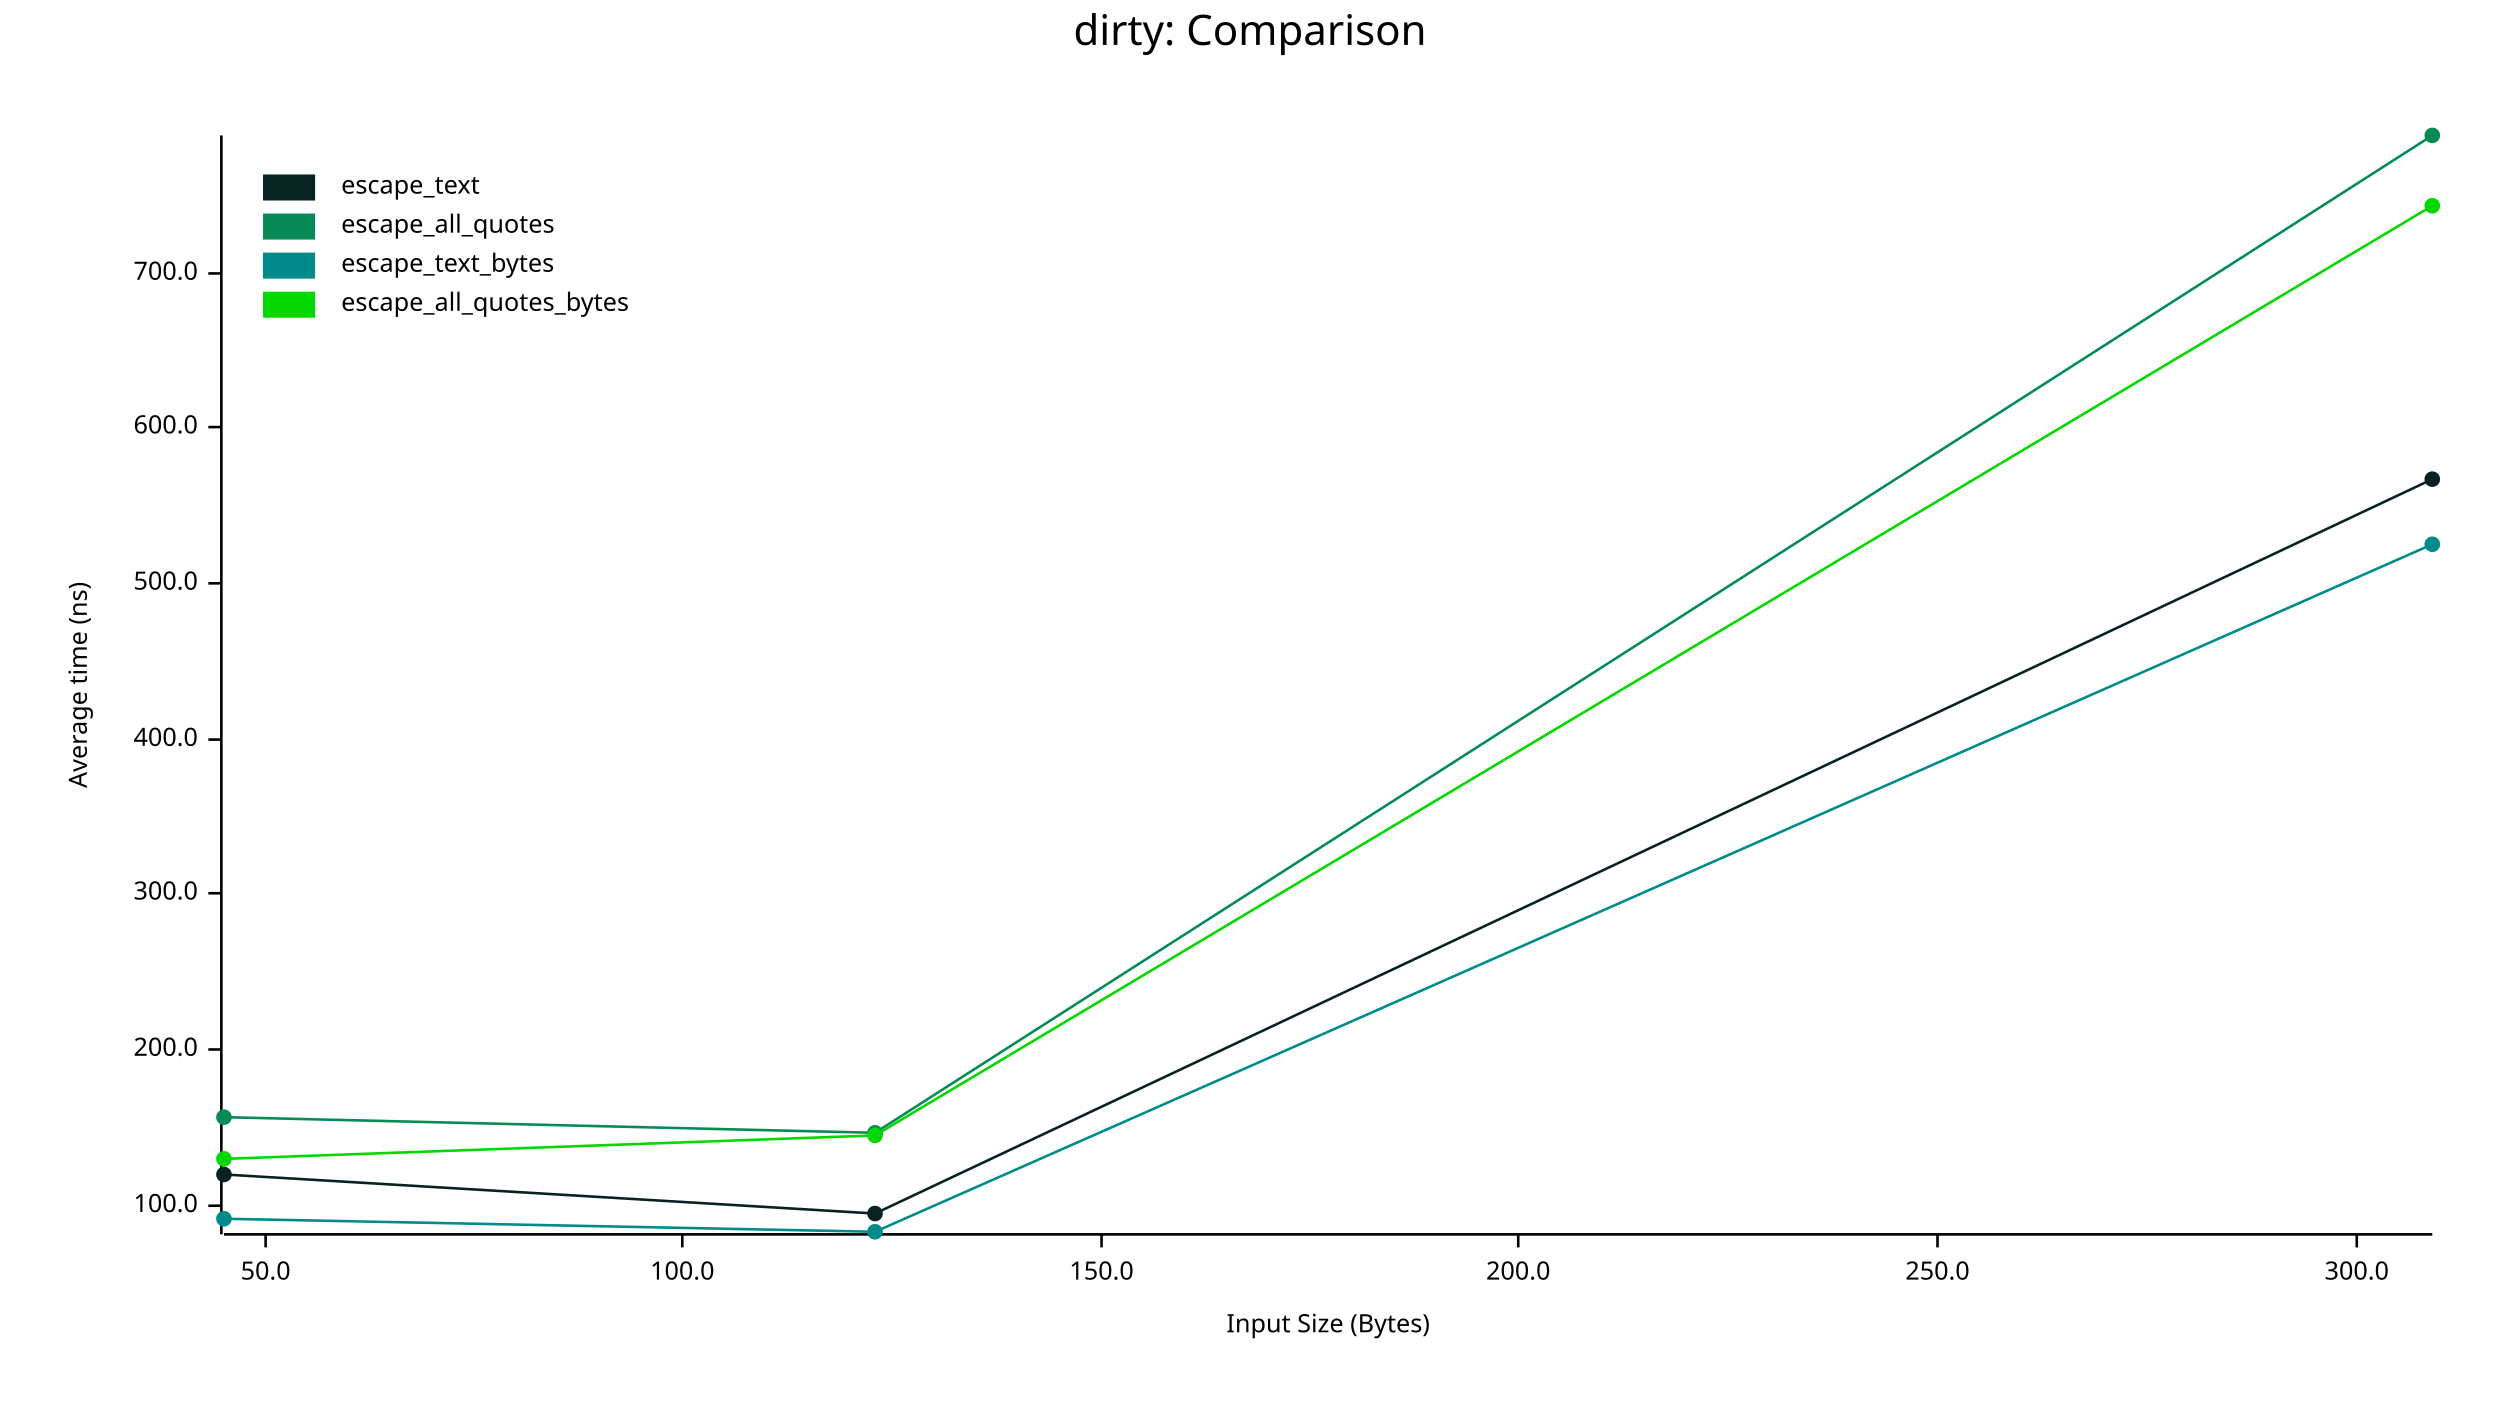
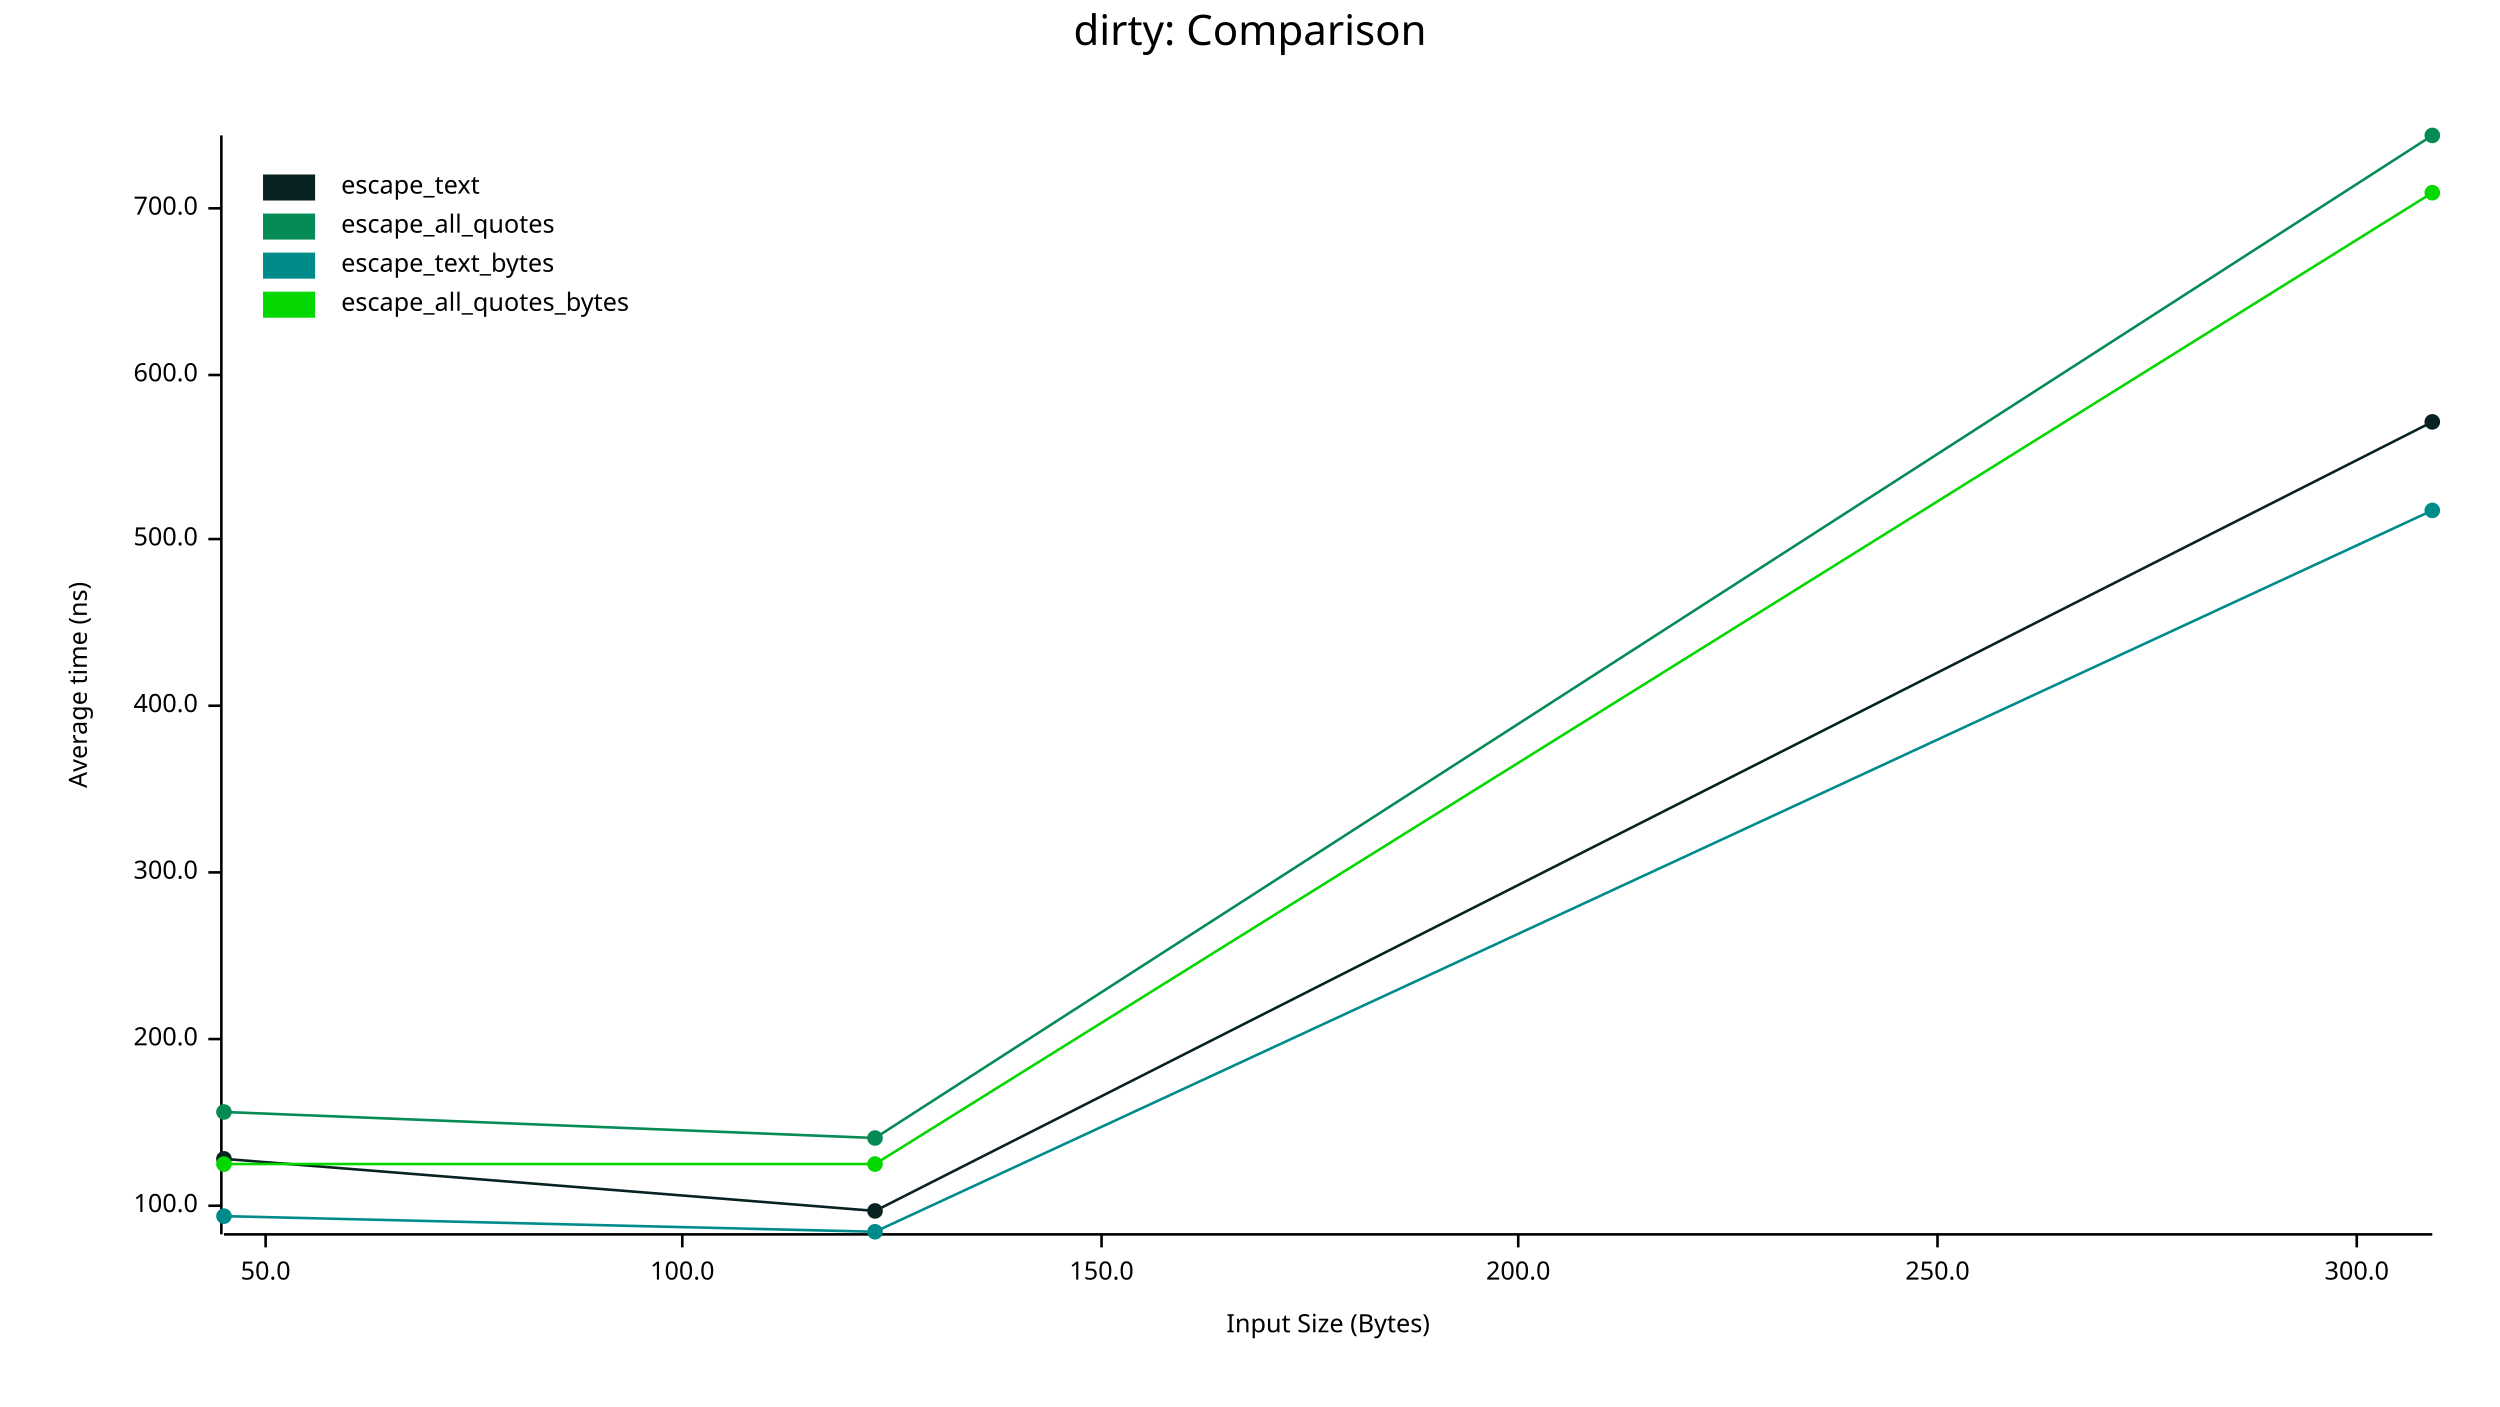
<svg xmlns="http://www.w3.org/2000/svg" width="960" height="540" viewBox="0 0 960 540">
  <text x="480" y="5" dy="0.76em" text-anchor="middle" font-family="sans-serif" font-size="16.129" opacity="1" fill="#000000">
dirty: Comparison
</text>
  <text x="26" y="263" dy="0.76em" text-anchor="middle" font-family="sans-serif" font-size="9.677" opacity="1" fill="#000000" transform="rotate(270, 26, 263)">
Average time (ns)
</text>
  <text x="510" y="514" dy="-0.5ex" text-anchor="middle" font-family="sans-serif" font-size="9.677" opacity="1" fill="#000000">
Input Size (Bytes)
</text>
  <polyline fill="none" opacity="1" stroke="#000000" stroke-width="1" points="85,52 85,474 " />
  <text x="76" y="463" dy="0.5ex" text-anchor="end" font-family="sans-serif" font-size="9.677" opacity="1" fill="#000000">
100.0
</text>
  <polyline fill="none" opacity="1" stroke="#000000" stroke-width="1" points="80,463 85,463 " />
-   <text x="76" y="403" dy="0.5ex" text-anchor="end" font-family="sans-serif" font-size="9.677" opacity="1" fill="#000000">
+   <text x="76" y="399" dy="0.5ex" text-anchor="end" font-family="sans-serif" font-size="9.677" opacity="1" fill="#000000">
200.0
</text>
-   <polyline fill="none" opacity="1" stroke="#000000" stroke-width="1" points="80,403 85,403 " />
-   <text x="76" y="343" dy="0.5ex" text-anchor="end" font-family="sans-serif" font-size="9.677" opacity="1" fill="#000000">
+   <polyline fill="none" opacity="1" stroke="#000000" stroke-width="1" points="80,399 85,399 " />
+   <text x="76" y="335" dy="0.5ex" text-anchor="end" font-family="sans-serif" font-size="9.677" opacity="1" fill="#000000">
300.0
</text>
-   <polyline fill="none" opacity="1" stroke="#000000" stroke-width="1" points="80,343 85,343 " />
-   <text x="76" y="284" dy="0.5ex" text-anchor="end" font-family="sans-serif" font-size="9.677" opacity="1" fill="#000000">
+   <polyline fill="none" opacity="1" stroke="#000000" stroke-width="1" points="80,335 85,335 " />
+   <text x="76" y="271" dy="0.5ex" text-anchor="end" font-family="sans-serif" font-size="9.677" opacity="1" fill="#000000">
400.0
</text>
-   <polyline fill="none" opacity="1" stroke="#000000" stroke-width="1" points="80,284 85,284 " />
-   <text x="76" y="224" dy="0.5ex" text-anchor="end" font-family="sans-serif" font-size="9.677" opacity="1" fill="#000000">
+   <polyline fill="none" opacity="1" stroke="#000000" stroke-width="1" points="80,271 85,271 " />
+   <text x="76" y="207" dy="0.5ex" text-anchor="end" font-family="sans-serif" font-size="9.677" opacity="1" fill="#000000">
500.0
</text>
-   <polyline fill="none" opacity="1" stroke="#000000" stroke-width="1" points="80,224 85,224 " />
-   <text x="76" y="164" dy="0.5ex" text-anchor="end" font-family="sans-serif" font-size="9.677" opacity="1" fill="#000000">
+   <polyline fill="none" opacity="1" stroke="#000000" stroke-width="1" points="80,207 85,207 " />
+   <text x="76" y="144" dy="0.5ex" text-anchor="end" font-family="sans-serif" font-size="9.677" opacity="1" fill="#000000">
600.0
</text>
-   <polyline fill="none" opacity="1" stroke="#000000" stroke-width="1" points="80,164 85,164 " />
-   <text x="76" y="105" dy="0.5ex" text-anchor="end" font-family="sans-serif" font-size="9.677" opacity="1" fill="#000000">
+   <polyline fill="none" opacity="1" stroke="#000000" stroke-width="1" points="80,144 85,144 " />
+   <text x="76" y="80" dy="0.5ex" text-anchor="end" font-family="sans-serif" font-size="9.677" opacity="1" fill="#000000">
700.0
</text>
-   <polyline fill="none" opacity="1" stroke="#000000" stroke-width="1" points="80,105 85,105 " />
+   <polyline fill="none" opacity="1" stroke="#000000" stroke-width="1" points="80,80 85,80 " />
  <polyline fill="none" opacity="1" stroke="#000000" stroke-width="1" points="86,474 934,474 " />
  <text x="102" y="484" dy="0.76em" text-anchor="middle" font-family="sans-serif" font-size="9.677" opacity="1" fill="#000000">
50.0
</text>
  <polyline fill="none" opacity="1" stroke="#000000" stroke-width="1" points="102,474 102,479 " />
  <text x="262" y="484" dy="0.76em" text-anchor="middle" font-family="sans-serif" font-size="9.677" opacity="1" fill="#000000">
100.0
</text>
  <polyline fill="none" opacity="1" stroke="#000000" stroke-width="1" points="262,474 262,479 " />
  <text x="423" y="484" dy="0.76em" text-anchor="middle" font-family="sans-serif" font-size="9.677" opacity="1" fill="#000000">
150.0
</text>
  <polyline fill="none" opacity="1" stroke="#000000" stroke-width="1" points="423,474 423,479 " />
  <text x="583" y="484" dy="0.76em" text-anchor="middle" font-family="sans-serif" font-size="9.677" opacity="1" fill="#000000">
200.0
</text>
  <polyline fill="none" opacity="1" stroke="#000000" stroke-width="1" points="583,474 583,479 " />
  <text x="744" y="484" dy="0.76em" text-anchor="middle" font-family="sans-serif" font-size="9.677" opacity="1" fill="#000000">
250.0
</text>
  <polyline fill="none" opacity="1" stroke="#000000" stroke-width="1" points="744,474 744,479 " />
  <text x="905" y="484" dy="0.76em" text-anchor="middle" font-family="sans-serif" font-size="9.677" opacity="1" fill="#000000">
300.0
</text>
  <polyline fill="none" opacity="1" stroke="#000000" stroke-width="1" points="905,474 905,479 " />
-   <circle cx="86" cy="451" r="3" opacity="1" fill="#082222" stroke="none" stroke-width="1" />
-   <circle cx="336" cy="466" r="3" opacity="1" fill="#082222" stroke="none" stroke-width="1" />
-   <circle cx="934" cy="184" r="3" opacity="1" fill="#082222" stroke="none" stroke-width="1" />
-   <polyline fill="none" opacity="1" stroke="#082222" stroke-width="1" points="86,451 336,466 934,184 " />
-   <circle cx="86" cy="429" r="3" opacity="1" fill="#068B57" stroke="none" stroke-width="1" />
-   <circle cx="336" cy="435" r="3" opacity="1" fill="#068B57" stroke="none" stroke-width="1" />
+   <circle cx="86" cy="445" r="3" opacity="1" fill="#082222" stroke="none" stroke-width="1" />
+   <circle cx="336" cy="465" r="3" opacity="1" fill="#082222" stroke="none" stroke-width="1" />
+   <circle cx="934" cy="162" r="3" opacity="1" fill="#082222" stroke="none" stroke-width="1" />
+   <polyline fill="none" opacity="1" stroke="#082222" stroke-width="1" points="86,445 336,465 934,162 " />
+   <circle cx="86" cy="427" r="3" opacity="1" fill="#068B57" stroke="none" stroke-width="1" />
+   <circle cx="336" cy="437" r="3" opacity="1" fill="#068B57" stroke="none" stroke-width="1" />
  <circle cx="934" cy="52" r="3" opacity="1" fill="#068B57" stroke="none" stroke-width="1" />
-   <polyline fill="none" opacity="1" stroke="#068B57" stroke-width="1" points="86,429 336,435 934,52 " />
-   <circle cx="86" cy="468" r="3" opacity="1" fill="#008B8B" stroke="none" stroke-width="1" />
+   <polyline fill="none" opacity="1" stroke="#068B57" stroke-width="1" points="86,427 336,437 934,52 " />
+   <circle cx="86" cy="467" r="3" opacity="1" fill="#008B8B" stroke="none" stroke-width="1" />
  <circle cx="336" cy="473" r="3" opacity="1" fill="#008B8B" stroke="none" stroke-width="1" />
-   <circle cx="934" cy="209" r="3" opacity="1" fill="#008B8B" stroke="none" stroke-width="1" />
-   <polyline fill="none" opacity="1" stroke="#008B8B" stroke-width="1" points="86,468 336,473 934,209 " />
-   <circle cx="86" cy="445" r="3" opacity="1" fill="#05D700" stroke="none" stroke-width="1" />
-   <circle cx="336" cy="436" r="3" opacity="1" fill="#05D700" stroke="none" stroke-width="1" />
-   <circle cx="934" cy="79" r="3" opacity="1" fill="#05D700" stroke="none" stroke-width="1" />
-   <polyline fill="none" opacity="1" stroke="#05D700" stroke-width="1" points="86,445 336,436 934,79 " />
+   <circle cx="934" cy="196" r="3" opacity="1" fill="#008B8B" stroke="none" stroke-width="1" />
+   <polyline fill="none" opacity="1" stroke="#008B8B" stroke-width="1" points="86,467 336,473 934,196 " />
+   <circle cx="86" cy="447" r="3" opacity="1" fill="#05D700" stroke="none" stroke-width="1" />
+   <circle cx="336" cy="447" r="3" opacity="1" fill="#05D700" stroke="none" stroke-width="1" />
+   <circle cx="934" cy="74" r="3" opacity="1" fill="#05D700" stroke="none" stroke-width="1" />
+   <polyline fill="none" opacity="1" stroke="#05D700" stroke-width="1" points="86,447 336,447 934,74 " />
  <text x="131" y="67" dy="0.76em" text-anchor="start" font-family="sans-serif" font-size="9.677" opacity="1" fill="#000000">
escape_text
</text>
  <text x="131" y="82" dy="0.76em" text-anchor="start" font-family="sans-serif" font-size="9.677" opacity="1" fill="#000000">
escape_all_quotes
</text>
  <text x="131" y="97" dy="0.76em" text-anchor="start" font-family="sans-serif" font-size="9.677" opacity="1" fill="#000000">
escape_text_bytes
</text>
  <text x="131" y="112" dy="0.76em" text-anchor="start" font-family="sans-serif" font-size="9.677" opacity="1" fill="#000000">
escape_all_quotes_bytes
</text>
  <rect x="101" y="67" width="20" height="10" opacity="1" fill="#082222" stroke="none" />
  <rect x="101" y="82" width="20" height="10" opacity="1" fill="#068B57" stroke="none" />
  <rect x="101" y="97" width="20" height="10" opacity="1" fill="#008B8B" stroke="none" />
  <rect x="101" y="112" width="20" height="10" opacity="1" fill="#05D700" stroke="none" />
</svg>
